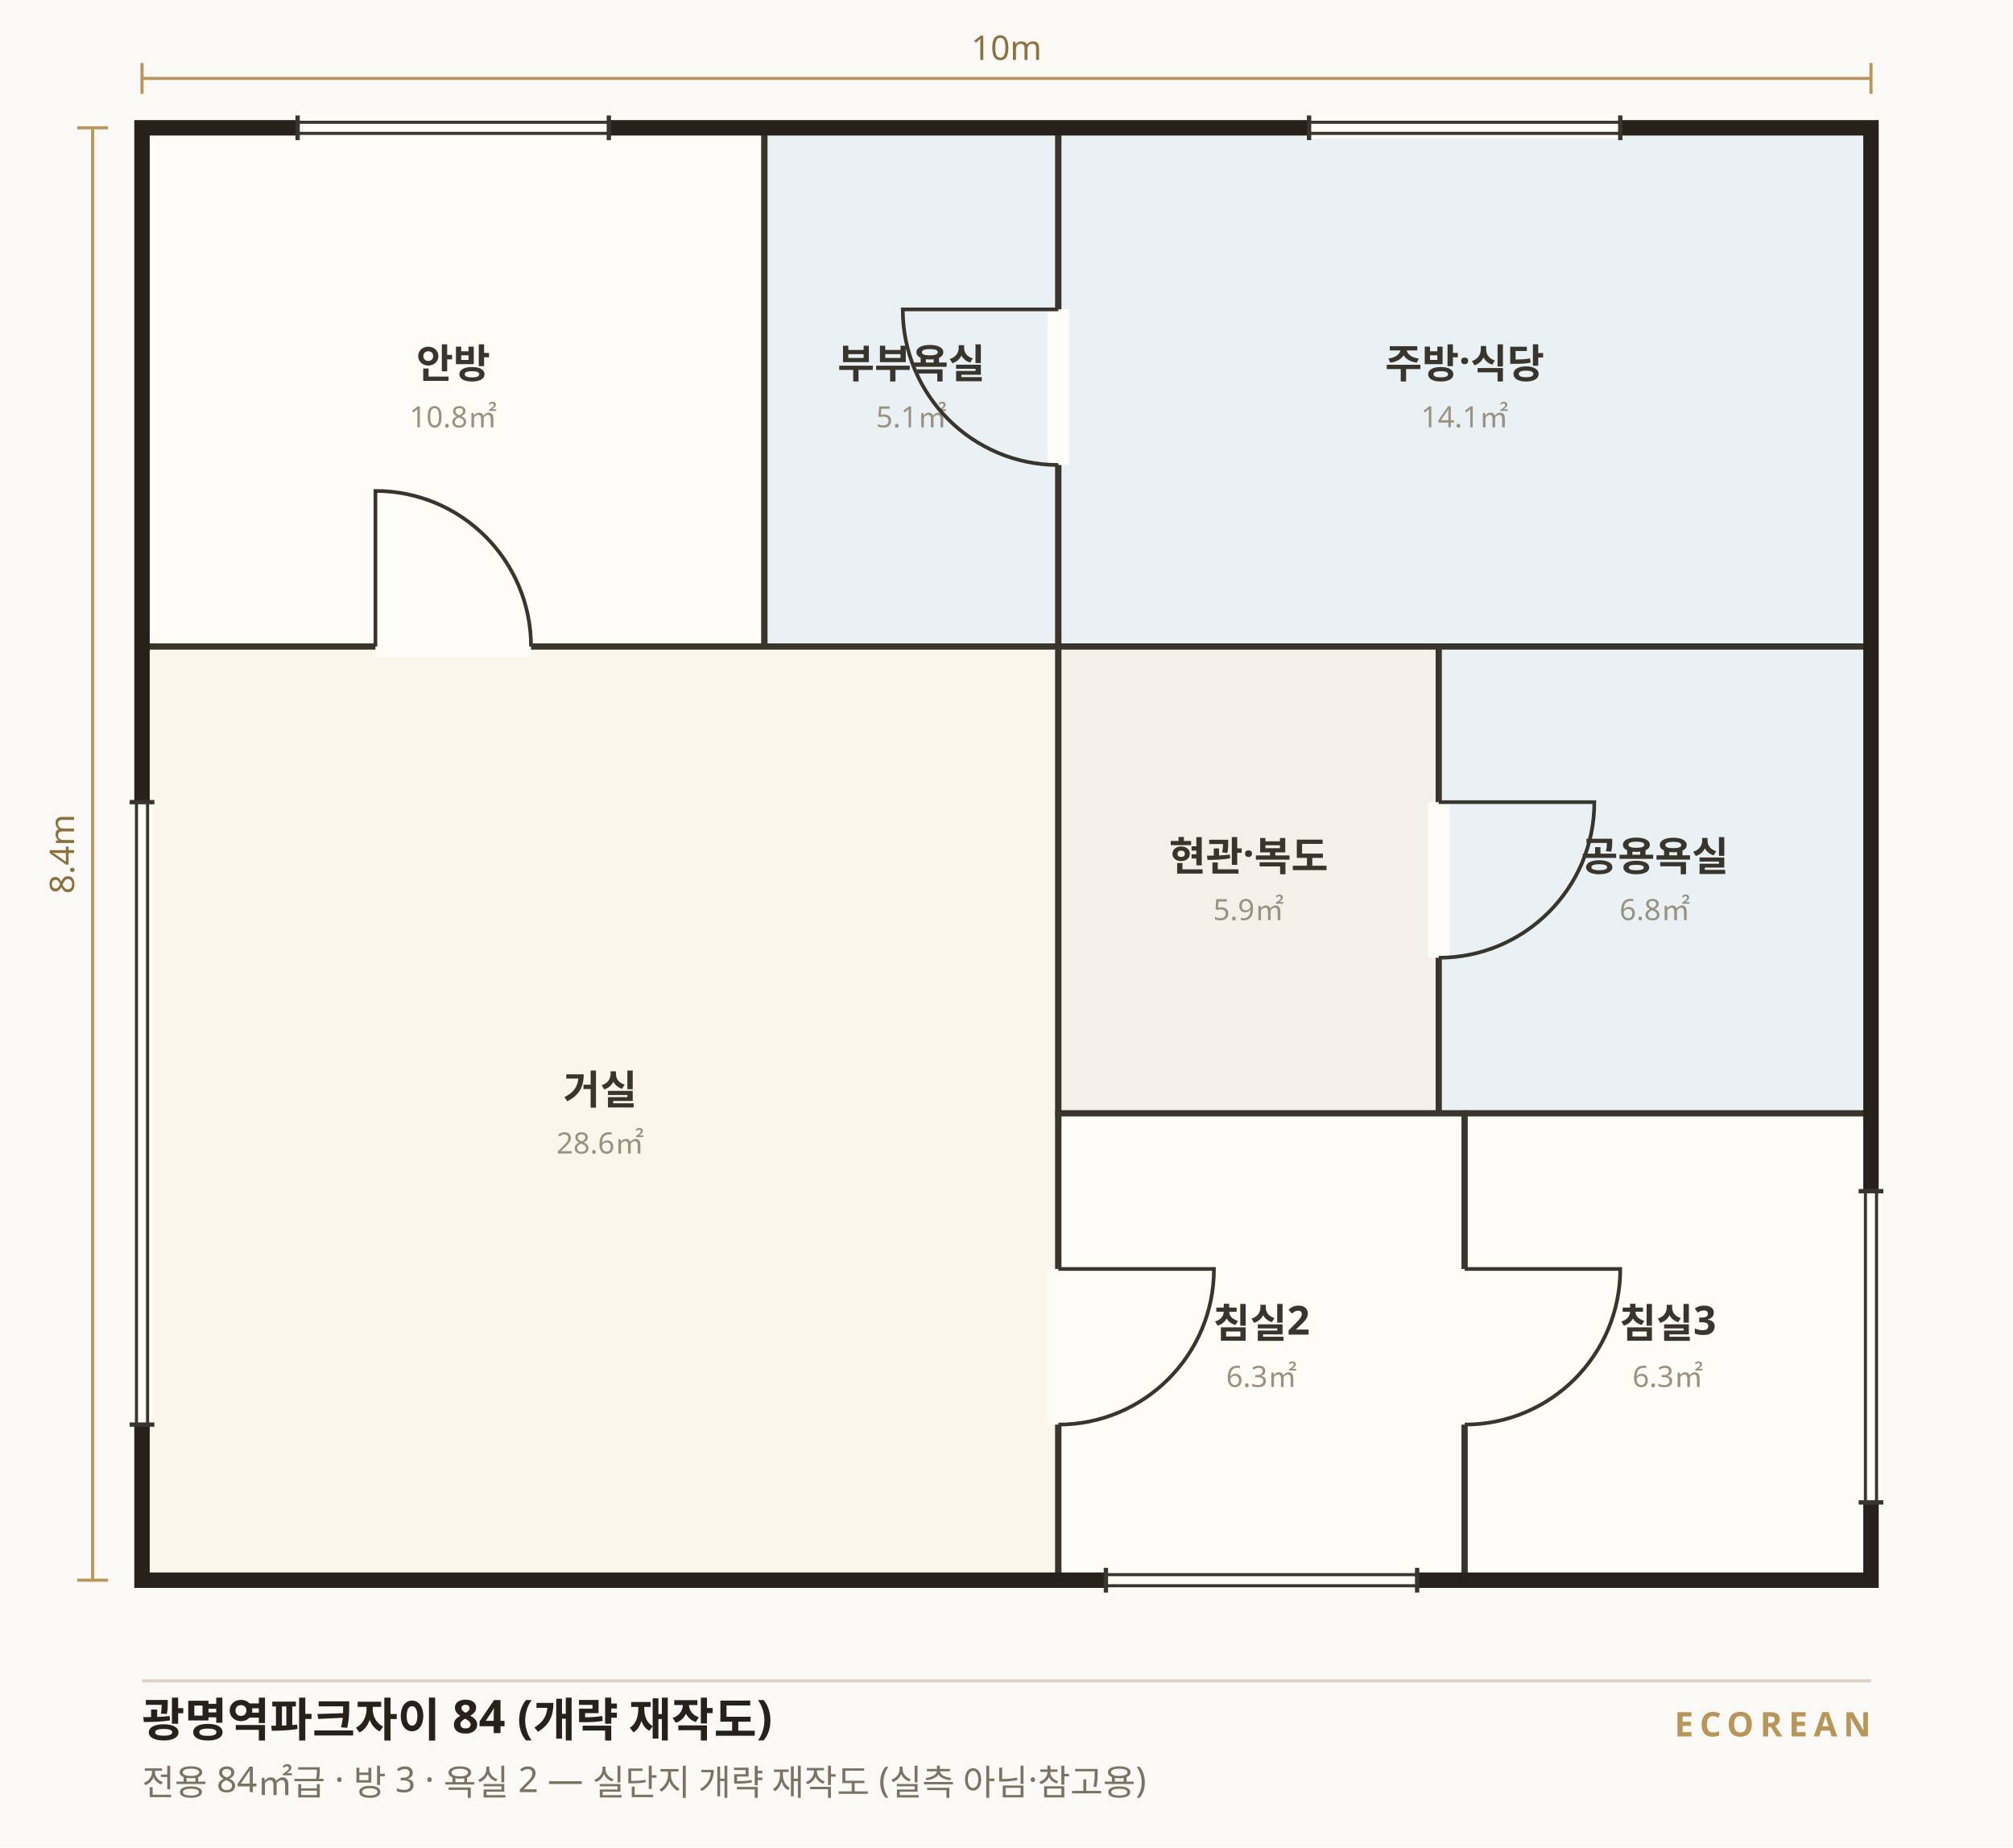
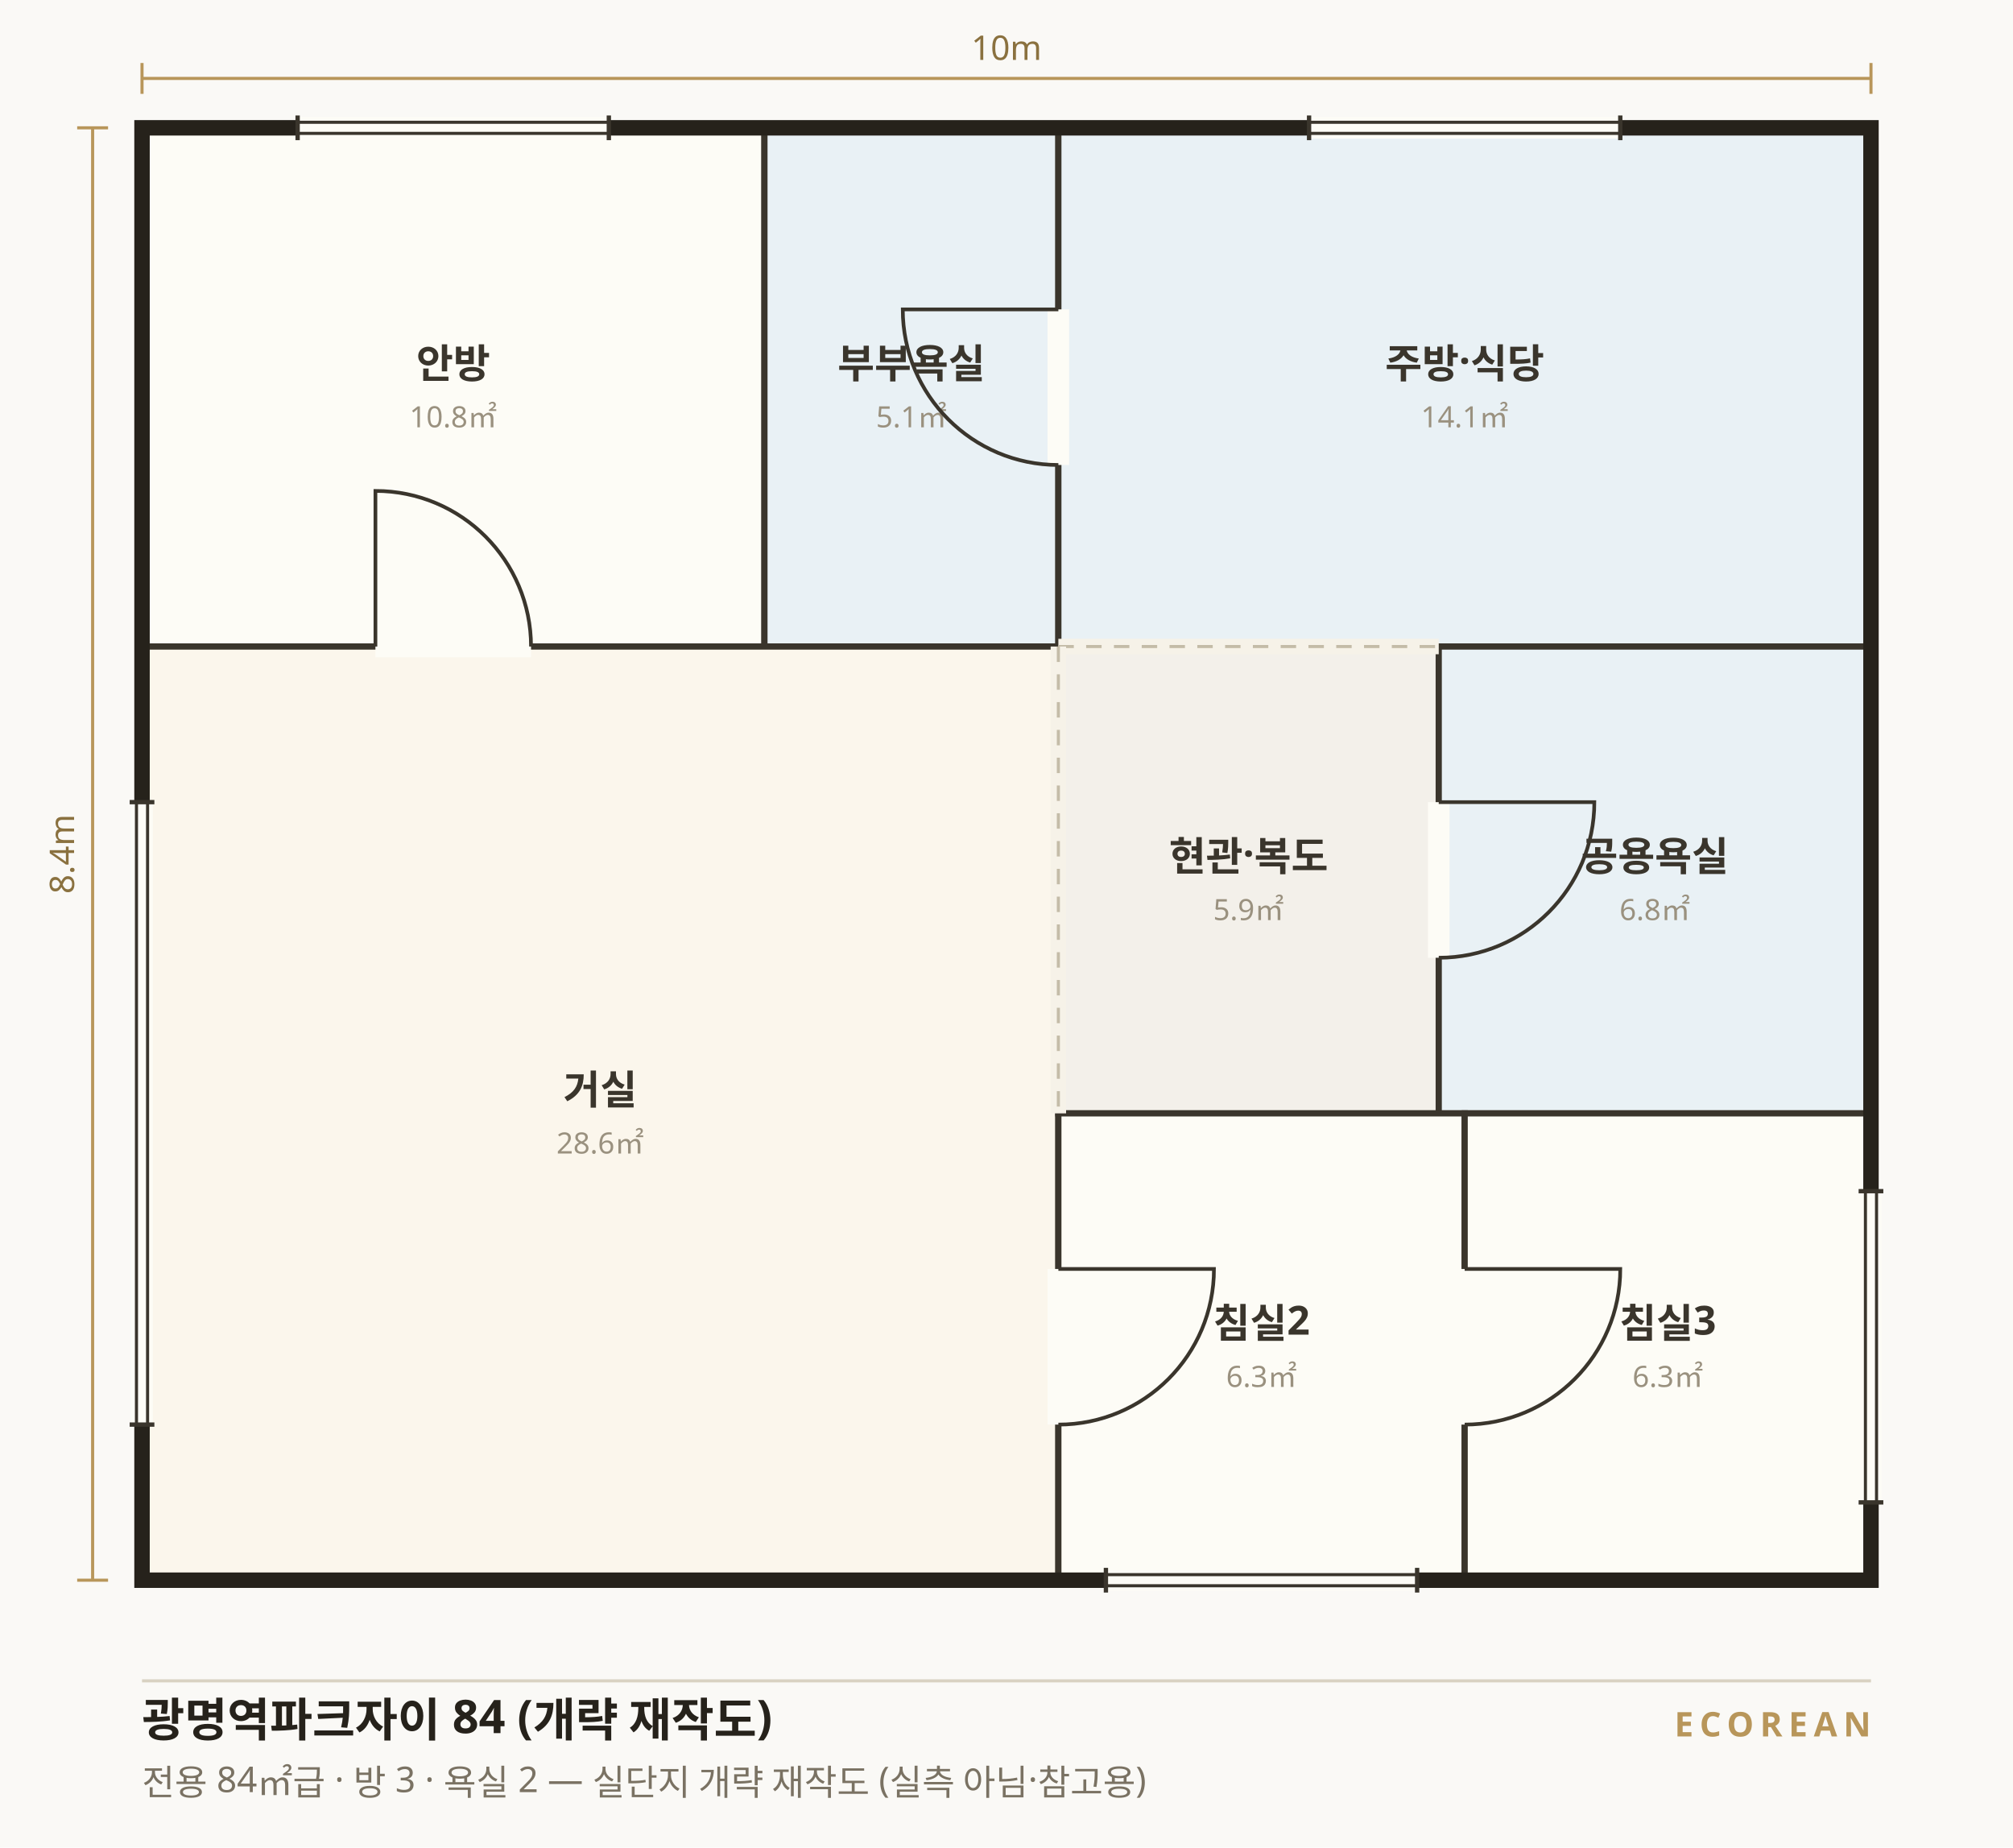
<svg xmlns="http://www.w3.org/2000/svg" width="652" height="598.4" viewBox="0 0 652 598.4" font-family="'Malgun Gothic','Apple SD Gothic Neo',sans-serif">
  <defs>
    <pattern id="hatch" width="8" height="8" patternTransform="rotate(45)" patternUnits="userSpaceOnUse">
      <rect width="8" height="8" fill="#f3f0e8" />
      <line x1="0" y1="0" x2="0" y2="8" stroke="#ddd6c6" stroke-width="2" />
    </pattern>
  </defs>
  <rect width="652" height="598.4" fill="#faf9f6" />
  <rect x="46" y="41.4" width="201.6" height="168" fill="#fdfcf6" stroke="#3a352c" stroke-width="2" />
  <text x="146.8" y="122.4" font-size="13" text-anchor="middle" fill="#3a352c" font-weight="700">안방</text>
  <text x="146.8" y="138.4" font-size="9.5" text-anchor="middle" fill="#9a917f">10.8㎡</text>
  <rect x="247.6" y="41.4" width="95.2" height="168" fill="#e9f1f5" stroke="#3a352c" stroke-width="2" />
  <text x="295.2" y="122.4" font-size="13" text-anchor="middle" fill="#3a352c" font-weight="700">부부욕실</text>
  <text x="295.2" y="138.4" font-size="9.5" text-anchor="middle" fill="#9a917f">5.1㎡</text>
  <rect x="342.8" y="41.4" width="263.2" height="168" fill="#e9f1f5" stroke="#3a352c" stroke-width="2" />
  <text x="474.4" y="122.4" font-size="13" text-anchor="middle" fill="#3a352c" font-weight="700">주방·식당</text>
  <text x="474.4" y="138.4" font-size="9.5" text-anchor="middle" fill="#9a917f">14.1㎡</text>
  <rect x="46" y="209.4" width="296.8" height="302.4" fill="#fbf6ec" stroke="#3a352c" stroke-width="2" />
  <text x="194.4" y="357.6" font-size="13" text-anchor="middle" fill="#3a352c" font-weight="700">거실</text>
  <text x="194.4" y="373.6" font-size="9.5" text-anchor="middle" fill="#9a917f">28.6㎡</text>
  <rect x="342.8" y="209.4" width="123.2" height="151.2" fill="#f3f0ea" stroke="#3a352c" stroke-width="2" />
  <text x="404.4" y="282" font-size="13" text-anchor="middle" fill="#3a352c" font-weight="700">현관·복도</text>
  <text x="404.4" y="298" font-size="9.5" text-anchor="middle" fill="#9a917f">5.9㎡</text>
  <rect x="466" y="209.4" width="140" height="151.2" fill="#e9f1f5" stroke="#3a352c" stroke-width="2" />
  <text x="536" y="282" font-size="13" text-anchor="middle" fill="#3a352c" font-weight="700">공용욕실</text>
  <text x="536" y="298" font-size="9.5" text-anchor="middle" fill="#9a917f">6.8㎡</text>
  <rect x="342.8" y="360.6" width="131.6" height="151.2" fill="#fdfcf6" stroke="#3a352c" stroke-width="2" />
  <text x="408.6" y="433.2" font-size="13" text-anchor="middle" fill="#3a352c" font-weight="700">침실2</text>
  <text x="408.6" y="449.2" font-size="9.5" text-anchor="middle" fill="#9a917f">6.3㎡</text>
  <rect x="474.4" y="360.6" width="131.6" height="151.2" fill="#fdfcf6" stroke="#3a352c" stroke-width="2" />
  <text x="540.2" y="433.2" font-size="13" text-anchor="middle" fill="#3a352c" font-weight="700">침실3</text>
  <text x="540.2" y="449.2" font-size="9.5" text-anchor="middle" fill="#9a917f">6.3㎡</text>
  <rect x="46" y="41.4" width="560" height="470.4" fill="none" stroke="#26221b" stroke-width="5" />
  <g id="openings">
+     <line x1="342.8" y1="209.4" x2="466" y2="209.4" stroke="#f6f2e8" stroke-width="5" />
+     <line x1="342.8" y1="209.4" x2="466" y2="209.4" stroke="#c4bca8" stroke-width="1" stroke-dasharray="5 4" />
+     <line x1="342.8" y1="209.4" x2="342.8" y2="360.6" stroke="#f6f2e8" stroke-width="5" />
+     <line x1="342.8" y1="209.4" x2="342.8" y2="360.6" stroke="#c4bca8" stroke-width="1" stroke-dasharray="5 4" />
    <rect x="121.6" y="205.9" width="50.4" height="7" fill="#fdfcf6" />
    <path d="M 121.6 209.4 L 121.6 159 A 50.4 50.4 0 0 1 172 209.4" fill="none" stroke="#3a352c" stroke-width="1.2" />
    <rect x="339.3" y="100.2" width="7" height="50.4" fill="#fdfcf6" />
    <path d="M 342.8 100.2 L 292.4 100.2 A 50.4 50.4 0 0 0 342.8 150.6" fill="none" stroke="#3a352c" stroke-width="1.2" />
    <rect x="462.5" y="259.8" width="7" height="50.4" fill="#fdfcf6" />
    <path d="M 466 259.8 L 516.4 259.8 A 50.4 50.4 0 0 1 466 310.2" fill="none" stroke="#3a352c" stroke-width="1.2" />
    <rect x="339.3" y="411" width="7" height="50.4" fill="#fdfcf6" />
    <path d="M 342.8 411 L 393.2 411 A 50.4 50.4 0 0 1 342.8 461.4" fill="none" stroke="#3a352c" stroke-width="1.2" />
    <rect x="470.9" y="411" width="7" height="50.4" fill="#fdfcf6" />
    <path d="M 474.4 411 L 524.8 411 A 50.4 50.4 0 0 1 474.4 461.4" fill="none" stroke="#3a352c" stroke-width="1.2" />
    <rect x="96.4" y="37.9" width="100.8" height="7" fill="#fdfcf6" />
    <line x1="96.4" y1="39.6" x2="197.2" y2="39.6" stroke="#3a352c" stroke-width="1" />
    <line x1="96.4" y1="43.2" x2="197.2" y2="43.2" stroke="#3a352c" stroke-width="1" />
    <line x1="96.4" y1="37.4" x2="96.4" y2="45.4" stroke="#3a352c" stroke-width="1.4" />
    <line x1="197.2" y1="37.4" x2="197.2" y2="45.4" stroke="#3a352c" stroke-width="1.4" />
    <rect x="424" y="37.9" width="100.8" height="7" fill="#fdfcf6" />
    <line x1="424" y1="39.6" x2="524.8" y2="39.6" stroke="#3a352c" stroke-width="1" />
    <line x1="424" y1="43.2" x2="524.8" y2="43.2" stroke="#3a352c" stroke-width="1" />
    <line x1="424" y1="37.4" x2="424" y2="45.4" stroke="#3a352c" stroke-width="1.4" />
    <line x1="524.8" y1="37.4" x2="524.8" y2="45.4" stroke="#3a352c" stroke-width="1.4" />
    <rect x="42.5" y="259.8" width="7" height="201.6" fill="#fdfcf6" />
    <line x1="44.2" y1="259.8" x2="44.2" y2="461.4" stroke="#3a352c" stroke-width="1" />
    <line x1="47.8" y1="259.8" x2="47.8" y2="461.4" stroke="#3a352c" stroke-width="1" />
    <line x1="42" y1="259.8" x2="50" y2="259.8" stroke="#3a352c" stroke-width="1.4" />
    <line x1="42" y1="461.4" x2="50" y2="461.4" stroke="#3a352c" stroke-width="1.4" />
    <rect x="358.2" y="508.3" width="100.8" height="7" fill="#fdfcf6" />
    <line x1="358.2" y1="510" x2="459" y2="510" stroke="#3a352c" stroke-width="1" />
    <line x1="358.2" y1="513.6" x2="459" y2="513.6" stroke="#3a352c" stroke-width="1" />
    <line x1="358.2" y1="507.8" x2="358.2" y2="515.8" stroke="#3a352c" stroke-width="1.4" />
    <line x1="459" y1="507.8" x2="459" y2="515.8" stroke="#3a352c" stroke-width="1.4" />
    <rect x="602.5" y="385.8" width="7" height="100.8" fill="#fdfcf6" />
    <line x1="604.2" y1="385.8" x2="604.2" y2="486.6" stroke="#3a352c" stroke-width="1" />
    <line x1="607.8" y1="385.8" x2="607.8" y2="486.6" stroke="#3a352c" stroke-width="1" />
    <line x1="602" y1="385.8" x2="610" y2="385.8" stroke="#3a352c" stroke-width="1.4" />
    <line x1="602" y1="486.6" x2="610" y2="486.6" stroke="#3a352c" stroke-width="1.4" />
  </g>
  <line x1="46" y1="25.4" x2="606" y2="25.4" stroke="#B8965A" stroke-width="1" />
  <line x1="46" y1="20.4" x2="46" y2="30.4" stroke="#B8965A" stroke-width="1" />
  <line x1="606" y1="20.4" x2="606" y2="30.4" stroke="#B8965A" stroke-width="1" />
  <text x="326" y="19.4" font-size="11" text-anchor="middle" fill="#8a713f">10m</text>
  <line x1="30" y1="41.4" x2="30" y2="511.8" stroke="#B8965A" stroke-width="1" />
  <line x1="25" y1="41.4" x2="35" y2="41.4" stroke="#B8965A" stroke-width="1" />
  <line x1="25" y1="511.8" x2="35" y2="511.8" stroke="#B8965A" stroke-width="1" />
  <text x="24" y="276.6" font-size="11" text-anchor="middle" fill="#8a713f" transform="rotate(-90 24 276.6)">8.4m</text>
  <line x1="46" y1="544.4" x2="606" y2="544.4" stroke="#d9d2c2" stroke-width="1" />
  <text x="46" y="562.4" font-size="15" font-weight="800" fill="#26221b">광명역파크자이 84 (개략 재작도)</text>
  <text x="46" y="581.4" font-size="11.5" fill="#7a7263">전용 84㎡급 · 방 3 · 욕실 2 — 실단지 개략 재작도 (실측 아님·참고용)</text>
  <text x="606" y="562.4" font-size="11" text-anchor="end" fill="#B8965A" font-weight="800" letter-spacing="2">ECOREAN</text>
</svg>
